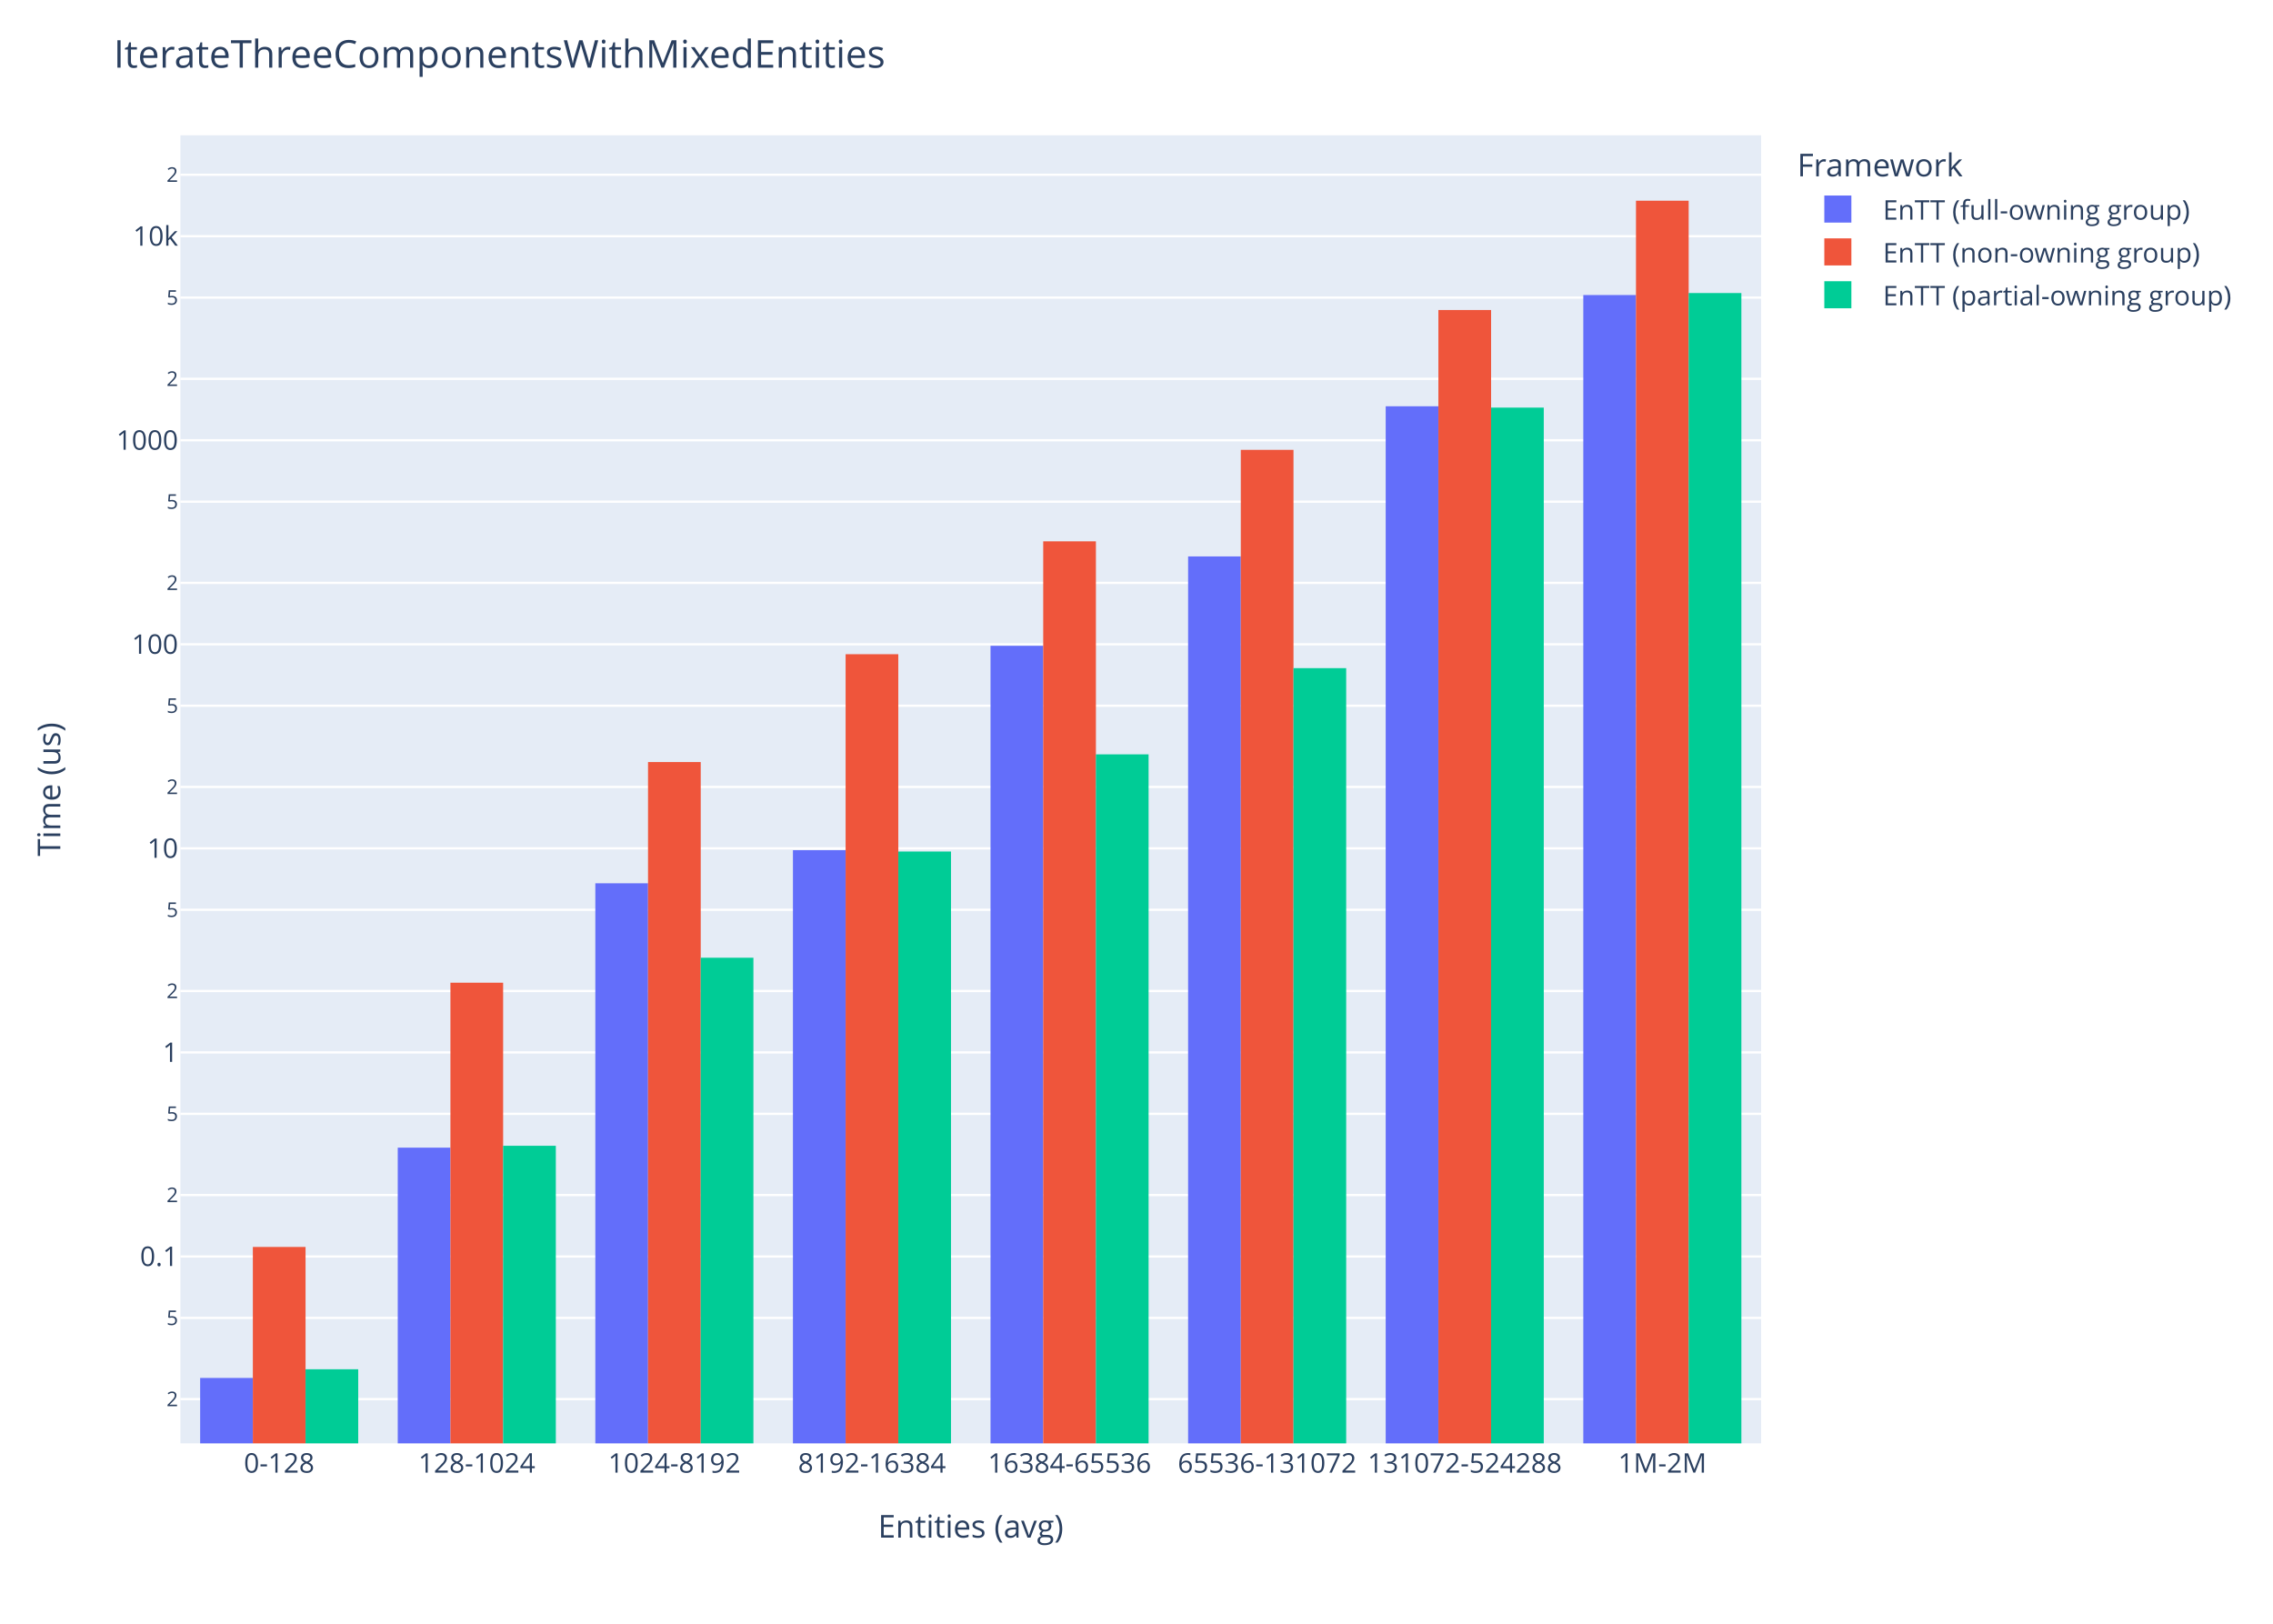
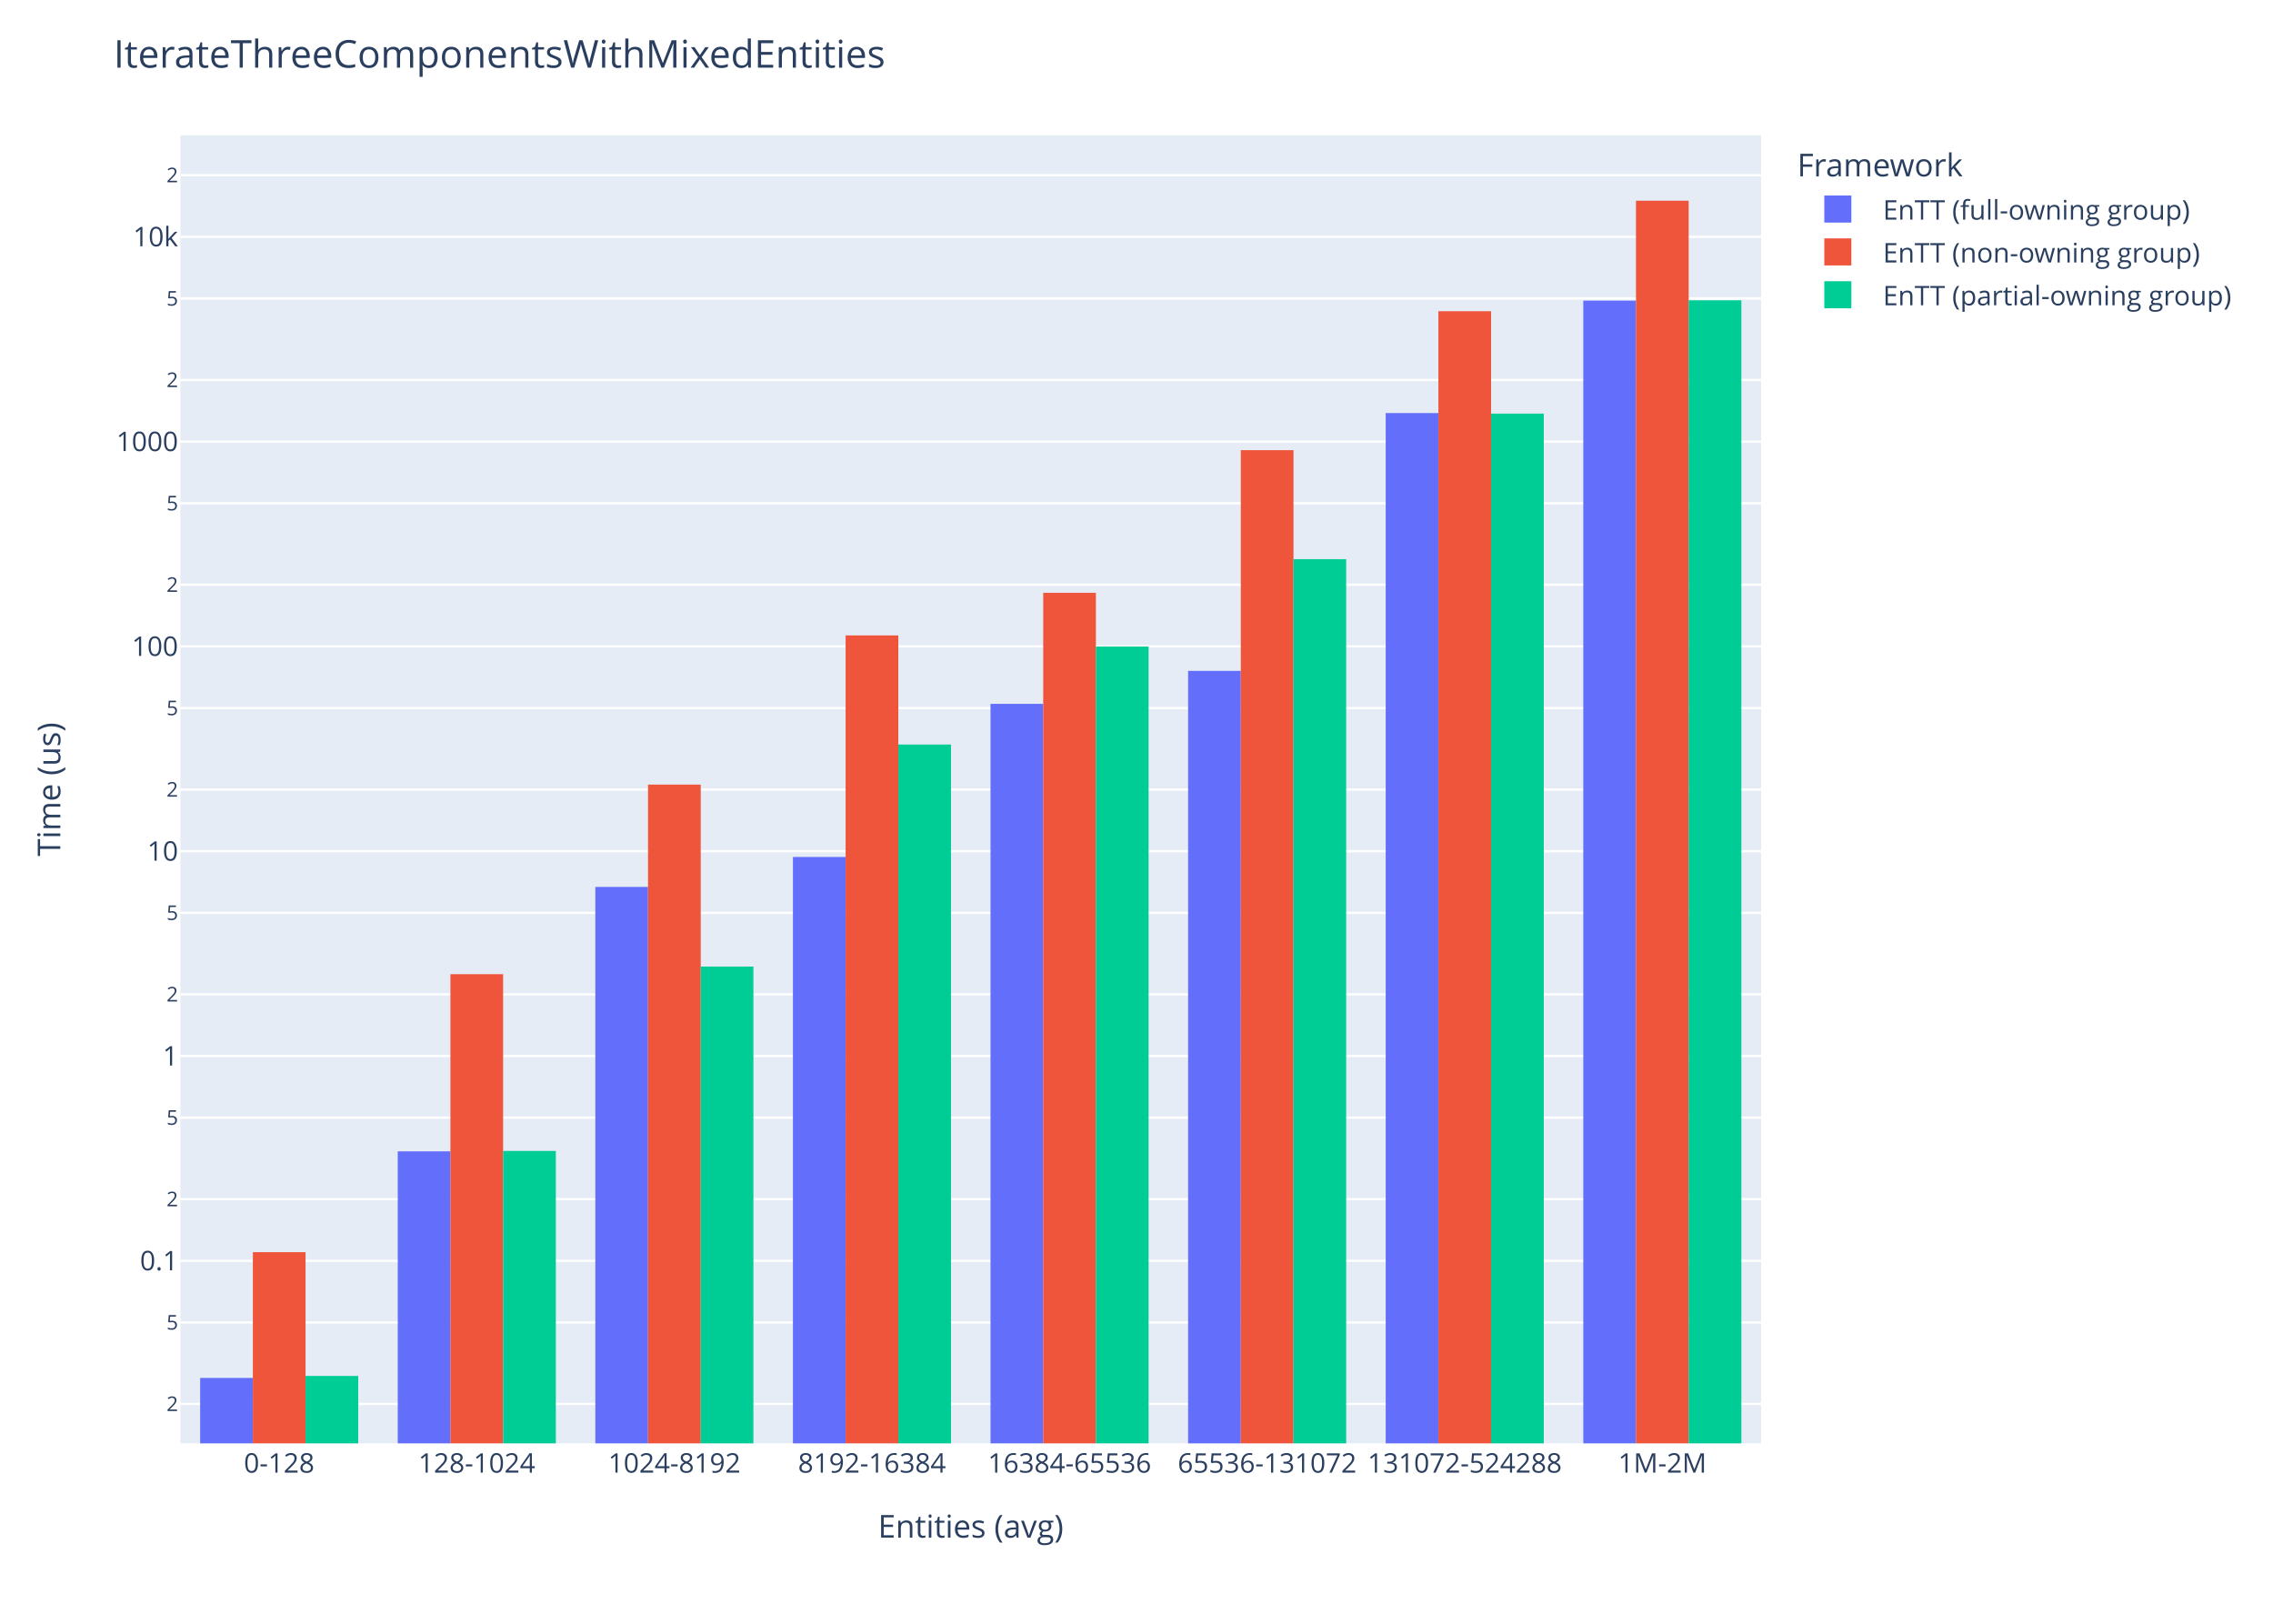
<svg xmlns="http://www.w3.org/2000/svg" class="main-svg" width="1008" height="720" style="" viewBox="0 0 1008 720">
  <rect x="0" y="0" width="1008" height="720" style="fill: rgb(255, 255, 255); fill-opacity: 1;" />
-   <defs id="defs-31445d">
+   <defs id="defs-e907e0">
    <g class="clips">
-       <clipPath id="clip31445dxyplot" class="plotclip">
+       <clipPath id="clipe907e0xyplot" class="plotclip">
        <rect width="701" height="580" />
      </clipPath>
-       <clipPath class="axesclip" id="clip31445dx">
+       <clipPath class="axesclip" id="clipe907e0x">
        <rect x="80" y="0" width="701" height="720" />
      </clipPath>
-       <clipPath class="axesclip" id="clip31445dy">
+       <clipPath class="axesclip" id="clipe907e0y">
        <rect x="0" y="60" width="1008" height="580" />
      </clipPath>
-       <clipPath class="axesclip" id="clip31445dxy">
+       <clipPath class="axesclip" id="clipe907e0xy">
        <rect x="80" y="60" width="701" height="580" />
      </clipPath>
    </g>
    <g class="gradients" />
    <g class="patterns" />
  </defs>
  <g class="bglayer">
    <rect class="bg" x="80" y="60" width="701" height="580" style="fill: rgb(229, 236, 246); fill-opacity: 1; stroke-width: 0;" />
  </g>
  <g class="layer-below">
    <g class="imagelayer" />
    <g class="shapelayer" />
  </g>
  <g class="cartesianlayer">
    <g class="subplot xy">
      <g class="layer-subplot">
        <g class="shapelayer" />
        <g class="imagelayer" />
      </g>
      <g class="minor-gridlayer">
        <g class="x" />
        <g class="y" />
      </g>
      <g class="gridlayer">
        <g class="x" />
        <g class="y">
-           <path class="ygrid crisp" transform="translate(0,620.39)" d="M80,0h701" style="stroke: rgb(255, 255, 255); stroke-opacity: 1; stroke-width: 1px;" />
-           <path class="ygrid crisp" transform="translate(0,584.39)" d="M80,0h701" style="stroke: rgb(255, 255, 255); stroke-opacity: 1; stroke-width: 1px;" />
-           <path class="ygrid crisp" transform="translate(0,557.15)" d="M80,0h701" style="stroke: rgb(255, 255, 255); stroke-opacity: 1; stroke-width: 1px;" />
-           <path class="ygrid crisp" transform="translate(0,529.91)" d="M80,0h701" style="stroke: rgb(255, 255, 255); stroke-opacity: 1; stroke-width: 1px;" />
-           <path class="ygrid crisp" transform="translate(0,493.9)" d="M80,0h701" style="stroke: rgb(255, 255, 255); stroke-opacity: 1; stroke-width: 1px;" />
-           <path class="ygrid crisp" transform="translate(0,466.66)" d="M80,0h701" style="stroke: rgb(255, 255, 255); stroke-opacity: 1; stroke-width: 1px;" />
-           <path class="ygrid crisp" transform="translate(0,439.43)" d="M80,0h701" style="stroke: rgb(255, 255, 255); stroke-opacity: 1; stroke-width: 1px;" />
-           <path class="ygrid crisp" transform="translate(0,403.42)" d="M80,0h701" style="stroke: rgb(255, 255, 255); stroke-opacity: 1; stroke-width: 1px;" />
-           <path class="ygrid crisp" transform="translate(0,376.18)" d="M80,0h701" style="stroke: rgb(255, 255, 255); stroke-opacity: 1; stroke-width: 1px;" />
-           <path class="ygrid crisp" transform="translate(0,348.94)" d="M80,0h701" style="stroke: rgb(255, 255, 255); stroke-opacity: 1; stroke-width: 1px;" />
-           <path class="ygrid crisp" transform="translate(0,312.94)" d="M80,0h701" style="stroke: rgb(255, 255, 255); stroke-opacity: 1; stroke-width: 1px;" />
-           <path class="ygrid crisp" transform="translate(0,285.7)" d="M80,0h701" style="stroke: rgb(255, 255, 255); stroke-opacity: 1; stroke-width: 1px;" />
-           <path class="ygrid crisp" transform="translate(0,258.46)" d="M80,0h701" style="stroke: rgb(255, 255, 255); stroke-opacity: 1; stroke-width: 1px;" />
-           <path class="ygrid crisp" transform="translate(0,222.45)" d="M80,0h701" style="stroke: rgb(255, 255, 255); stroke-opacity: 1; stroke-width: 1px;" />
-           <path class="ygrid crisp" transform="translate(0,195.22)" d="M80,0h701" style="stroke: rgb(255, 255, 255); stroke-opacity: 1; stroke-width: 1px;" />
-           <path class="ygrid crisp" transform="translate(0,167.98)" d="M80,0h701" style="stroke: rgb(255, 255, 255); stroke-opacity: 1; stroke-width: 1px;" />
-           <path class="ygrid crisp" transform="translate(0,131.97)" d="M80,0h701" style="stroke: rgb(255, 255, 255); stroke-opacity: 1; stroke-width: 1px;" />
-           <path class="ygrid crisp" transform="translate(0,104.73)" d="M80,0h701" style="stroke: rgb(255, 255, 255); stroke-opacity: 1; stroke-width: 1px;" />
-           <path class="ygrid crisp" transform="translate(0,77.49)" d="M80,0h701" style="stroke: rgb(255, 255, 255); stroke-opacity: 1; stroke-width: 1px;" />
+           <path class="ygrid crisp" transform="translate(0,622.54)" d="M80,0h701" style="stroke: rgb(255, 255, 255); stroke-opacity: 1; stroke-width: 1px;" />
+           <path class="ygrid crisp" transform="translate(0,586.41)" d="M80,0h701" style="stroke: rgb(255, 255, 255); stroke-opacity: 1; stroke-width: 1px;" />
+           <path class="ygrid crisp" transform="translate(0,559.07)" d="M80,0h701" style="stroke: rgb(255, 255, 255); stroke-opacity: 1; stroke-width: 1px;" />
+           <path class="ygrid crisp" transform="translate(0,531.73)" d="M80,0h701" style="stroke: rgb(255, 255, 255); stroke-opacity: 1; stroke-width: 1px;" />
+           <path class="ygrid crisp" transform="translate(0,495.59)" d="M80,0h701" style="stroke: rgb(255, 255, 255); stroke-opacity: 1; stroke-width: 1px;" />
+           <path class="ygrid crisp" transform="translate(0,468.26)" d="M80,0h701" style="stroke: rgb(255, 255, 255); stroke-opacity: 1; stroke-width: 1px;" />
+           <path class="ygrid crisp" transform="translate(0,440.92)" d="M80,0h701" style="stroke: rgb(255, 255, 255); stroke-opacity: 1; stroke-width: 1px;" />
+           <path class="ygrid crisp" transform="translate(0,404.78)" d="M80,0h701" style="stroke: rgb(255, 255, 255); stroke-opacity: 1; stroke-width: 1px;" />
+           <path class="ygrid crisp" transform="translate(0,377.44)" d="M80,0h701" style="stroke: rgb(255, 255, 255); stroke-opacity: 1; stroke-width: 1px;" />
+           <path class="ygrid crisp" transform="translate(0,350.11)" d="M80,0h701" style="stroke: rgb(255, 255, 255); stroke-opacity: 1; stroke-width: 1px;" />
+           <path class="ygrid crisp" transform="translate(0,313.97)" d="M80,0h701" style="stroke: rgb(255, 255, 255); stroke-opacity: 1; stroke-width: 1px;" />
+           <path class="ygrid crisp" transform="translate(0,286.63)" d="M80,0h701" style="stroke: rgb(255, 255, 255); stroke-opacity: 1; stroke-width: 1px;" />
+           <path class="ygrid crisp" transform="translate(0,259.3)" d="M80,0h701" style="stroke: rgb(255, 255, 255); stroke-opacity: 1; stroke-width: 1px;" />
+           <path class="ygrid crisp" transform="translate(0,223.16)" d="M80,0h701" style="stroke: rgb(255, 255, 255); stroke-opacity: 1; stroke-width: 1px;" />
+           <path class="ygrid crisp" transform="translate(0,195.82)" d="M80,0h701" style="stroke: rgb(255, 255, 255); stroke-opacity: 1; stroke-width: 1px;" />
+           <path class="ygrid crisp" transform="translate(0,168.48)" d="M80,0h701" style="stroke: rgb(255, 255, 255); stroke-opacity: 1; stroke-width: 1px;" />
+           <path class="ygrid crisp" transform="translate(0,132.35)" d="M80,0h701" style="stroke: rgb(255, 255, 255); stroke-opacity: 1; stroke-width: 1px;" />
+           <path class="ygrid crisp" transform="translate(0,105.01)" d="M80,0h701" style="stroke: rgb(255, 255, 255); stroke-opacity: 1; stroke-width: 1px;" />
+           <path class="ygrid crisp" transform="translate(0,77.67)" d="M80,0h701" style="stroke: rgb(255, 255, 255); stroke-opacity: 1; stroke-width: 1px;" />
        </g>
      </g>
      <g class="zerolinelayer" />
      <path class="xlines-below" />
      <path class="ylines-below" />
      <g class="overlines-below" />
      <g class="xaxislayer-below" />
      <g class="yaxislayer-below" />
      <g class="overaxes-below" />
-       <g class="plot" transform="translate(80,60)" clip-path="url(#clip31445dxyplot)">
+       <g class="plot" transform="translate(80,60)" clip-path="url(#clipe907e0xyplot)">
        <g class="barlayer mlayer">
          <g class="trace bars" style="opacity: 1;">
            <g class="points">
              <g class="point">
                <path d="M8.76,6090V551H32.13V6090Z" style="vector-effect: non-scaling-stroke; opacity: 1; stroke-width: 0px; fill: rgb(99, 110, 250); fill-opacity: 1;" />
              </g>
              <g class="point">
-                 <path d="M96.39,6090V448.9H119.75V6090Z" style="vector-effect: non-scaling-stroke; opacity: 1; stroke-width: 0px; fill: rgb(99, 110, 250); fill-opacity: 1;" />
-               </g>
-               <g class="point">
-                 <path d="M184.01,6090V331.67H207.38V6090Z" style="vector-effect: non-scaling-stroke; opacity: 1; stroke-width: 0px; fill: rgb(99, 110, 250); fill-opacity: 1;" />
-               </g>
-               <g class="point">
-                 <path d="M271.64,6090V316.99H295V6090Z" style="vector-effect: non-scaling-stroke; opacity: 1; stroke-width: 0px; fill: rgb(99, 110, 250); fill-opacity: 1;" />
-               </g>
-               <g class="point">
-                 <path d="M359.26,6090V226.35H382.63V6090Z" style="vector-effect: non-scaling-stroke; opacity: 1; stroke-width: 0px; fill: rgb(99, 110, 250); fill-opacity: 1;" />
-               </g>
-               <g class="point">
-                 <path d="M446.89,6090V186.73H470.25V6090Z" style="vector-effect: non-scaling-stroke; opacity: 1; stroke-width: 0px; fill: rgb(99, 110, 250); fill-opacity: 1;" />
-               </g>
-               <g class="point">
-                 <path d="M534.51,6090V120.14H557.88V6090Z" style="vector-effect: non-scaling-stroke; opacity: 1; stroke-width: 0px; fill: rgb(99, 110, 250); fill-opacity: 1;" />
-               </g>
-               <g class="point">
-                 <path d="M622.14,6090V70.82H645.5V6090Z" style="vector-effect: non-scaling-stroke; opacity: 1; stroke-width: 0px; fill: rgb(99, 110, 250); fill-opacity: 1;" />
+                 <path d="M96.39,6090V450.53H119.75V6090Z" style="vector-effect: non-scaling-stroke; opacity: 1; stroke-width: 0px; fill: rgb(99, 110, 250); fill-opacity: 1;" />
+               </g>
+               <g class="point">
+                 <path d="M184.01,6090V333.28H207.38V6090Z" style="vector-effect: non-scaling-stroke; opacity: 1; stroke-width: 0px; fill: rgb(99, 110, 250); fill-opacity: 1;" />
+               </g>
+               <g class="point">
+                 <path d="M271.64,6090V320.01H295V6090Z" style="vector-effect: non-scaling-stroke; opacity: 1; stroke-width: 0px; fill: rgb(99, 110, 250); fill-opacity: 1;" />
+               </g>
+               <g class="point">
+                 <path d="M359.26,6090V252.11H382.63V6090Z" style="vector-effect: non-scaling-stroke; opacity: 1; stroke-width: 0px; fill: rgb(99, 110, 250); fill-opacity: 1;" />
+               </g>
+               <g class="point">
+                 <path d="M446.89,6090V237.47H470.25V6090Z" style="vector-effect: non-scaling-stroke; opacity: 1; stroke-width: 0px; fill: rgb(99, 110, 250); fill-opacity: 1;" />
+               </g>
+               <g class="point">
+                 <path d="M534.51,6090V123.16H557.88V6090Z" style="vector-effect: non-scaling-stroke; opacity: 1; stroke-width: 0px; fill: rgb(99, 110, 250); fill-opacity: 1;" />
+               </g>
+               <g class="point">
+                 <path d="M622.14,6090V73.3H645.5V6090Z" style="vector-effect: non-scaling-stroke; opacity: 1; stroke-width: 0px; fill: rgb(99, 110, 250); fill-opacity: 1;" />
              </g>
            </g>
          </g>
          <g class="trace bars" style="opacity: 1;">
            <g class="points">
              <g class="point">
-                 <path d="M32.13,6090V492.91H55.5V6090Z" style="vector-effect: non-scaling-stroke; opacity: 1; stroke-width: 0px; fill: rgb(239, 85, 59); fill-opacity: 1;" />
-               </g>
-               <g class="point">
-                 <path d="M119.75,6090V375.76H143.12V6090Z" style="vector-effect: non-scaling-stroke; opacity: 1; stroke-width: 0px; fill: rgb(239, 85, 59); fill-opacity: 1;" />
-               </g>
-               <g class="point">
-                 <path d="M207.38,6090V277.9H230.75V6090Z" style="vector-effect: non-scaling-stroke; opacity: 1; stroke-width: 0px; fill: rgb(239, 85, 59); fill-opacity: 1;" />
-               </g>
-               <g class="point">
-                 <path d="M295,6090V230.09H318.37V6090Z" style="vector-effect: non-scaling-stroke; opacity: 1; stroke-width: 0px; fill: rgb(239, 85, 59); fill-opacity: 1;" />
-               </g>
-               <g class="point">
-                 <path d="M382.63,6090V180.03H406V6090Z" style="vector-effect: non-scaling-stroke; opacity: 1; stroke-width: 0px; fill: rgb(239, 85, 59); fill-opacity: 1;" />
-               </g>
-               <g class="point">
-                 <path d="M470.25,6090V139.49H493.62V6090Z" style="vector-effect: non-scaling-stroke; opacity: 1; stroke-width: 0px; fill: rgb(239, 85, 59); fill-opacity: 1;" />
-               </g>
-               <g class="point">
-                 <path d="M557.88,6090V77.47H581.25V6090Z" style="vector-effect: non-scaling-stroke; opacity: 1; stroke-width: 0px; fill: rgb(239, 85, 59); fill-opacity: 1;" />
+                 <path d="M32.13,6090V495.24H55.5V6090Z" style="vector-effect: non-scaling-stroke; opacity: 1; stroke-width: 0px; fill: rgb(239, 85, 59); fill-opacity: 1;" />
+               </g>
+               <g class="point">
+                 <path d="M119.75,6090V371.96H143.12V6090Z" style="vector-effect: non-scaling-stroke; opacity: 1; stroke-width: 0px; fill: rgb(239, 85, 59); fill-opacity: 1;" />
+               </g>
+               <g class="point">
+                 <path d="M207.38,6090V287.9H230.75V6090Z" style="vector-effect: non-scaling-stroke; opacity: 1; stroke-width: 0px; fill: rgb(239, 85, 59); fill-opacity: 1;" />
+               </g>
+               <g class="point">
+                 <path d="M295,6090V221.76H318.37V6090Z" style="vector-effect: non-scaling-stroke; opacity: 1; stroke-width: 0px; fill: rgb(239, 85, 59); fill-opacity: 1;" />
+               </g>
+               <g class="point">
+                 <path d="M382.63,6090V202.87H406V6090Z" style="vector-effect: non-scaling-stroke; opacity: 1; stroke-width: 0px; fill: rgb(239, 85, 59); fill-opacity: 1;" />
+               </g>
+               <g class="point">
+                 <path d="M470.25,6090V139.62H493.62V6090Z" style="vector-effect: non-scaling-stroke; opacity: 1; stroke-width: 0px; fill: rgb(239, 85, 59); fill-opacity: 1;" />
+               </g>
+               <g class="point">
+                 <path d="M557.88,6090V78H581.25V6090Z" style="vector-effect: non-scaling-stroke; opacity: 1; stroke-width: 0px; fill: rgb(239, 85, 59); fill-opacity: 1;" />
              </g>
              <g class="point">
                <path d="M645.5,6090V29H668.87V6090Z" style="vector-effect: non-scaling-stroke; opacity: 1; stroke-width: 0px; fill: rgb(239, 85, 59); fill-opacity: 1;" />
              </g>
            </g>
          </g>
          <g class="trace bars" style="opacity: 1;">
            <g class="points">
              <g class="point">
-                 <path d="M55.5,6090V547.17H78.86V6090Z" style="vector-effect: non-scaling-stroke; opacity: 1; stroke-width: 0px; fill: rgb(0, 204, 150); fill-opacity: 1;" />
-               </g>
-               <g class="point">
-                 <path d="M143.12,6090V448.07H166.49V6090Z" style="vector-effect: non-scaling-stroke; opacity: 1; stroke-width: 0px; fill: rgb(0, 204, 150); fill-opacity: 1;" />
-               </g>
-               <g class="point">
-                 <path d="M230.75,6090V364.68H254.11V6090Z" style="vector-effect: non-scaling-stroke; opacity: 1; stroke-width: 0px; fill: rgb(0, 204, 150); fill-opacity: 1;" />
-               </g>
-               <g class="point">
-                 <path d="M318.37,6090V317.57H341.74V6090Z" style="vector-effect: non-scaling-stroke; opacity: 1; stroke-width: 0px; fill: rgb(0, 204, 150); fill-opacity: 1;" />
-               </g>
-               <g class="point">
-                 <path d="M406,6090V274.5H429.36V6090Z" style="vector-effect: non-scaling-stroke; opacity: 1; stroke-width: 0px; fill: rgb(0, 204, 150); fill-opacity: 1;" />
-               </g>
-               <g class="point">
-                 <path d="M493.62,6090V236.26H516.99V6090Z" style="vector-effect: non-scaling-stroke; opacity: 1; stroke-width: 0px; fill: rgb(0, 204, 150); fill-opacity: 1;" />
-               </g>
-               <g class="point">
-                 <path d="M581.25,6090V120.73H604.61V6090Z" style="vector-effect: non-scaling-stroke; opacity: 1; stroke-width: 0px; fill: rgb(0, 204, 150); fill-opacity: 1;" />
-               </g>
-               <g class="point">
-                 <path d="M668.87,6090V69.95H692.24V6090Z" style="vector-effect: non-scaling-stroke; opacity: 1; stroke-width: 0px; fill: rgb(0, 204, 150); fill-opacity: 1;" />
+                 <path d="M55.5,6090V550.13H78.86V6090Z" style="vector-effect: non-scaling-stroke; opacity: 1; stroke-width: 0px; fill: rgb(0, 204, 150); fill-opacity: 1;" />
+               </g>
+               <g class="point">
+                 <path d="M143.12,6090V450.34H166.49V6090Z" style="vector-effect: non-scaling-stroke; opacity: 1; stroke-width: 0px; fill: rgb(0, 204, 150); fill-opacity: 1;" />
+               </g>
+               <g class="point">
+                 <path d="M230.75,6090V368.59H254.11V6090Z" style="vector-effect: non-scaling-stroke; opacity: 1; stroke-width: 0px; fill: rgb(0, 204, 150); fill-opacity: 1;" />
+               </g>
+               <g class="point">
+                 <path d="M318.37,6090V270.14H341.74V6090Z" style="vector-effect: non-scaling-stroke; opacity: 1; stroke-width: 0px; fill: rgb(0, 204, 150); fill-opacity: 1;" />
+               </g>
+               <g class="point">
+                 <path d="M406,6090V226.69H429.36V6090Z" style="vector-effect: non-scaling-stroke; opacity: 1; stroke-width: 0px; fill: rgb(0, 204, 150); fill-opacity: 1;" />
+               </g>
+               <g class="point">
+                 <path d="M493.62,6090V187.93H516.99V6090Z" style="vector-effect: non-scaling-stroke; opacity: 1; stroke-width: 0px; fill: rgb(0, 204, 150); fill-opacity: 1;" />
+               </g>
+               <g class="point">
+                 <path d="M581.25,6090V123.39H604.61V6090Z" style="vector-effect: non-scaling-stroke; opacity: 1; stroke-width: 0px; fill: rgb(0, 204, 150); fill-opacity: 1;" />
+               </g>
+               <g class="point">
+                 <path d="M668.87,6090V73.15H692.24V6090Z" style="vector-effect: non-scaling-stroke; opacity: 1; stroke-width: 0px; fill: rgb(0, 204, 150); fill-opacity: 1;" />
              </g>
            </g>
          </g>
        </g>
      </g>
      <g class="overplot" />
      <path class="xlines-above crisp" d="M0,0" style="fill: none;" />
      <path class="ylines-above crisp" d="M0,0" style="fill: none;" />
      <g class="overlines-above" />
      <g class="xaxislayer-above">
        <g class="xtick">
          <text text-anchor="middle" x="0" y="653" transform="translate(123.81,0)" style="font-family: 'Open Sans', verdana, arial, sans-serif; font-size: 12px; fill: rgb(42, 63, 95); fill-opacity: 1; white-space: pre; opacity: 1;">0-128</text>
        </g>
        <g class="xtick">
          <text text-anchor="middle" x="0" y="653" transform="translate(211.44,0)" style="font-family: 'Open Sans', verdana, arial, sans-serif; font-size: 12px; fill: rgb(42, 63, 95); fill-opacity: 1; white-space: pre; opacity: 1;">128-1024</text>
        </g>
        <g class="xtick">
          <text text-anchor="middle" x="0" y="653" transform="translate(299.06,0)" style="font-family: 'Open Sans', verdana, arial, sans-serif; font-size: 12px; fill: rgb(42, 63, 95); fill-opacity: 1; white-space: pre; opacity: 1;">1024-8192</text>
        </g>
        <g class="xtick">
          <text text-anchor="middle" x="0" y="653" transform="translate(386.69,0)" style="font-family: 'Open Sans', verdana, arial, sans-serif; font-size: 12px; fill: rgb(42, 63, 95); fill-opacity: 1; white-space: pre; opacity: 1;">8192-16384</text>
        </g>
        <g class="xtick">
          <text text-anchor="middle" x="0" y="653" transform="translate(474.31,0)" style="font-family: 'Open Sans', verdana, arial, sans-serif; font-size: 12px; fill: rgb(42, 63, 95); fill-opacity: 1; white-space: pre; opacity: 1;">16384-65536</text>
        </g>
        <g class="xtick">
          <text text-anchor="middle" x="0" y="653" transform="translate(561.94,0)" style="font-family: 'Open Sans', verdana, arial, sans-serif; font-size: 12px; fill: rgb(42, 63, 95); fill-opacity: 1; white-space: pre; opacity: 1;">65536-131072</text>
        </g>
        <g class="xtick">
          <text text-anchor="middle" x="0" y="653" transform="translate(649.56,0)" style="font-family: 'Open Sans', verdana, arial, sans-serif; font-size: 12px; fill: rgb(42, 63, 95); fill-opacity: 1; white-space: pre; opacity: 1;">131072-524288</text>
        </g>
        <g class="xtick">
          <text text-anchor="middle" x="0" y="653" transform="translate(737.19,0)" style="font-family: 'Open Sans', verdana, arial, sans-serif; font-size: 12px; fill: rgb(42, 63, 95); fill-opacity: 1; white-space: pre; opacity: 1;">1M-2M</text>
        </g>
      </g>
      <g class="yaxislayer-above">
        <g class="ytick">
-           <text text-anchor="end" x="79" y="3.15" transform="translate(0,620.39)" style="font-family: 'Open Sans', verdana, arial, sans-serif; font-size: 9px; fill: rgb(42, 63, 95); fill-opacity: 1; white-space: pre; opacity: 1;">2</text>
-         </g>
-         <g class="ytick">
-           <text text-anchor="end" x="79" y="3.15" style="font-family: 'Open Sans', verdana, arial, sans-serif; font-size: 9px; fill: rgb(42, 63, 95); fill-opacity: 1; white-space: pre; opacity: 1;" transform="translate(0,584.39)">5</text>
-         </g>
-         <g class="ytick">
-           <text text-anchor="end" x="79" y="4.2" style="font-family: 'Open Sans', verdana, arial, sans-serif; font-size: 12px; fill: rgb(42, 63, 95); fill-opacity: 1; white-space: pre; opacity: 1;" transform="translate(0,557.15)">0.1</text>
-         </g>
-         <g class="ytick">
-           <text text-anchor="end" x="79" y="3.15" style="font-family: 'Open Sans', verdana, arial, sans-serif; font-size: 9px; fill: rgb(42, 63, 95); fill-opacity: 1; white-space: pre; opacity: 1;" transform="translate(0,529.91)">2</text>
-         </g>
-         <g class="ytick">
-           <text text-anchor="end" x="79" y="3.15" style="font-family: 'Open Sans', verdana, arial, sans-serif; font-size: 9px; fill: rgb(42, 63, 95); fill-opacity: 1; white-space: pre; opacity: 1;" transform="translate(0,493.9)">5</text>
-         </g>
-         <g class="ytick">
-           <text text-anchor="end" x="79" y="4.2" style="font-family: 'Open Sans', verdana, arial, sans-serif; font-size: 12px; fill: rgb(42, 63, 95); fill-opacity: 1; white-space: pre; opacity: 1;" transform="translate(0,466.66)">1</text>
-         </g>
-         <g class="ytick">
-           <text text-anchor="end" x="79" y="3.15" style="font-family: 'Open Sans', verdana, arial, sans-serif; font-size: 9px; fill: rgb(42, 63, 95); fill-opacity: 1; white-space: pre; opacity: 1;" transform="translate(0,439.43)">2</text>
-         </g>
-         <g class="ytick">
-           <text text-anchor="end" x="79" y="3.15" style="font-family: 'Open Sans', verdana, arial, sans-serif; font-size: 9px; fill: rgb(42, 63, 95); fill-opacity: 1; white-space: pre; opacity: 1;" transform="translate(0,403.42)">5</text>
-         </g>
-         <g class="ytick">
-           <text text-anchor="end" x="79" y="4.2" style="font-family: 'Open Sans', verdana, arial, sans-serif; font-size: 12px; fill: rgb(42, 63, 95); fill-opacity: 1; white-space: pre; opacity: 1;" transform="translate(0,376.18)">10</text>
-         </g>
-         <g class="ytick">
-           <text text-anchor="end" x="79" y="3.15" style="font-family: 'Open Sans', verdana, arial, sans-serif; font-size: 9px; fill: rgb(42, 63, 95); fill-opacity: 1; white-space: pre; opacity: 1;" transform="translate(0,348.94)">2</text>
-         </g>
-         <g class="ytick">
-           <text text-anchor="end" x="79" y="3.15" style="font-family: 'Open Sans', verdana, arial, sans-serif; font-size: 9px; fill: rgb(42, 63, 95); fill-opacity: 1; white-space: pre; opacity: 1;" transform="translate(0,312.94)">5</text>
-         </g>
-         <g class="ytick">
-           <text text-anchor="end" x="79" y="4.2" style="font-family: 'Open Sans', verdana, arial, sans-serif; font-size: 12px; fill: rgb(42, 63, 95); fill-opacity: 1; white-space: pre; opacity: 1;" transform="translate(0,285.7)">100</text>
-         </g>
-         <g class="ytick">
-           <text text-anchor="end" x="79" y="3.15" style="font-family: 'Open Sans', verdana, arial, sans-serif; font-size: 9px; fill: rgb(42, 63, 95); fill-opacity: 1; white-space: pre; opacity: 1;" transform="translate(0,258.46)">2</text>
-         </g>
-         <g class="ytick">
-           <text text-anchor="end" x="79" y="3.15" style="font-family: 'Open Sans', verdana, arial, sans-serif; font-size: 9px; fill: rgb(42, 63, 95); fill-opacity: 1; white-space: pre; opacity: 1;" transform="translate(0,222.45)">5</text>
-         </g>
-         <g class="ytick">
-           <text text-anchor="end" x="79" y="4.2" style="font-family: 'Open Sans', verdana, arial, sans-serif; font-size: 12px; fill: rgb(42, 63, 95); fill-opacity: 1; white-space: pre; opacity: 1;" transform="translate(0,195.22)">1000</text>
-         </g>
-         <g class="ytick">
-           <text text-anchor="end" x="79" y="3.15" style="font-family: 'Open Sans', verdana, arial, sans-serif; font-size: 9px; fill: rgb(42, 63, 95); fill-opacity: 1; white-space: pre; opacity: 1;" transform="translate(0,167.98)">2</text>
-         </g>
-         <g class="ytick">
-           <text text-anchor="end" x="79" y="3.15" style="font-family: 'Open Sans', verdana, arial, sans-serif; font-size: 9px; fill: rgb(42, 63, 95); fill-opacity: 1; white-space: pre; opacity: 1;" transform="translate(0,131.97)">5</text>
-         </g>
-         <g class="ytick">
-           <text text-anchor="end" x="79" y="4.2" style="font-family: 'Open Sans', verdana, arial, sans-serif; font-size: 12px; fill: rgb(42, 63, 95); fill-opacity: 1; white-space: pre; opacity: 1;" transform="translate(0,104.73)">10k</text>
-         </g>
-         <g class="ytick">
-           <text text-anchor="end" x="79" y="3.15" style="font-family: 'Open Sans', verdana, arial, sans-serif; font-size: 9px; fill: rgb(42, 63, 95); fill-opacity: 1; white-space: pre; opacity: 1;" transform="translate(0,77.49)">2</text>
+           <text text-anchor="end" x="79" y="3.15" transform="translate(0,622.54)" style="font-family: 'Open Sans', verdana, arial, sans-serif; font-size: 9px; fill: rgb(42, 63, 95); fill-opacity: 1; white-space: pre; opacity: 1;">2</text>
+         </g>
+         <g class="ytick">
+           <text text-anchor="end" x="79" y="3.15" style="font-family: 'Open Sans', verdana, arial, sans-serif; font-size: 9px; fill: rgb(42, 63, 95); fill-opacity: 1; white-space: pre; opacity: 1;" transform="translate(0,586.41)">5</text>
+         </g>
+         <g class="ytick">
+           <text text-anchor="end" x="79" y="4.2" style="font-family: 'Open Sans', verdana, arial, sans-serif; font-size: 12px; fill: rgb(42, 63, 95); fill-opacity: 1; white-space: pre; opacity: 1;" transform="translate(0,559.07)">0.1</text>
+         </g>
+         <g class="ytick">
+           <text text-anchor="end" x="79" y="3.15" style="font-family: 'Open Sans', verdana, arial, sans-serif; font-size: 9px; fill: rgb(42, 63, 95); fill-opacity: 1; white-space: pre; opacity: 1;" transform="translate(0,531.73)">2</text>
+         </g>
+         <g class="ytick">
+           <text text-anchor="end" x="79" y="3.15" style="font-family: 'Open Sans', verdana, arial, sans-serif; font-size: 9px; fill: rgb(42, 63, 95); fill-opacity: 1; white-space: pre; opacity: 1;" transform="translate(0,495.59)">5</text>
+         </g>
+         <g class="ytick">
+           <text text-anchor="end" x="79" y="4.2" style="font-family: 'Open Sans', verdana, arial, sans-serif; font-size: 12px; fill: rgb(42, 63, 95); fill-opacity: 1; white-space: pre; opacity: 1;" transform="translate(0,468.26)">1</text>
+         </g>
+         <g class="ytick">
+           <text text-anchor="end" x="79" y="3.15" style="font-family: 'Open Sans', verdana, arial, sans-serif; font-size: 9px; fill: rgb(42, 63, 95); fill-opacity: 1; white-space: pre; opacity: 1;" transform="translate(0,440.92)">2</text>
+         </g>
+         <g class="ytick">
+           <text text-anchor="end" x="79" y="3.15" style="font-family: 'Open Sans', verdana, arial, sans-serif; font-size: 9px; fill: rgb(42, 63, 95); fill-opacity: 1; white-space: pre; opacity: 1;" transform="translate(0,404.78)">5</text>
+         </g>
+         <g class="ytick">
+           <text text-anchor="end" x="79" y="4.2" style="font-family: 'Open Sans', verdana, arial, sans-serif; font-size: 12px; fill: rgb(42, 63, 95); fill-opacity: 1; white-space: pre; opacity: 1;" transform="translate(0,377.44)">10</text>
+         </g>
+         <g class="ytick">
+           <text text-anchor="end" x="79" y="3.15" style="font-family: 'Open Sans', verdana, arial, sans-serif; font-size: 9px; fill: rgb(42, 63, 95); fill-opacity: 1; white-space: pre; opacity: 1;" transform="translate(0,350.11)">2</text>
+         </g>
+         <g class="ytick">
+           <text text-anchor="end" x="79" y="3.15" style="font-family: 'Open Sans', verdana, arial, sans-serif; font-size: 9px; fill: rgb(42, 63, 95); fill-opacity: 1; white-space: pre; opacity: 1;" transform="translate(0,313.97)">5</text>
+         </g>
+         <g class="ytick">
+           <text text-anchor="end" x="79" y="4.2" style="font-family: 'Open Sans', verdana, arial, sans-serif; font-size: 12px; fill: rgb(42, 63, 95); fill-opacity: 1; white-space: pre; opacity: 1;" transform="translate(0,286.63)">100</text>
+         </g>
+         <g class="ytick">
+           <text text-anchor="end" x="79" y="3.15" style="font-family: 'Open Sans', verdana, arial, sans-serif; font-size: 9px; fill: rgb(42, 63, 95); fill-opacity: 1; white-space: pre; opacity: 1;" transform="translate(0,259.3)">2</text>
+         </g>
+         <g class="ytick">
+           <text text-anchor="end" x="79" y="3.15" style="font-family: 'Open Sans', verdana, arial, sans-serif; font-size: 9px; fill: rgb(42, 63, 95); fill-opacity: 1; white-space: pre; opacity: 1;" transform="translate(0,223.16)">5</text>
+         </g>
+         <g class="ytick">
+           <text text-anchor="end" x="79" y="4.2" style="font-family: 'Open Sans', verdana, arial, sans-serif; font-size: 12px; fill: rgb(42, 63, 95); fill-opacity: 1; white-space: pre; opacity: 1;" transform="translate(0,195.82)">1000</text>
+         </g>
+         <g class="ytick">
+           <text text-anchor="end" x="79" y="3.15" style="font-family: 'Open Sans', verdana, arial, sans-serif; font-size: 9px; fill: rgb(42, 63, 95); fill-opacity: 1; white-space: pre; opacity: 1;" transform="translate(0,168.48)">2</text>
+         </g>
+         <g class="ytick">
+           <text text-anchor="end" x="79" y="3.15" style="font-family: 'Open Sans', verdana, arial, sans-serif; font-size: 9px; fill: rgb(42, 63, 95); fill-opacity: 1; white-space: pre; opacity: 1;" transform="translate(0,132.35)">5</text>
+         </g>
+         <g class="ytick">
+           <text text-anchor="end" x="79" y="4.2" style="font-family: 'Open Sans', verdana, arial, sans-serif; font-size: 12px; fill: rgb(42, 63, 95); fill-opacity: 1; white-space: pre; opacity: 1;" transform="translate(0,105.01)">10k</text>
+         </g>
+         <g class="ytick">
+           <text text-anchor="end" x="79" y="3.15" style="font-family: 'Open Sans', verdana, arial, sans-serif; font-size: 9px; fill: rgb(42, 63, 95); fill-opacity: 1; white-space: pre; opacity: 1;" transform="translate(0,77.67)">2</text>
        </g>
      </g>
      <g class="overaxes-above" />
    </g>
  </g>
  <g class="polarlayer" />
  <g class="smithlayer" />
  <g class="ternarylayer" />
  <g class="geolayer" />
  <g class="funnelarealayer" />
  <g class="pielayer" />
  <g class="iciclelayer" />
  <g class="treemaplayer" />
  <g class="sunburstlayer" />
  <g class="glimages" />
-   <defs id="topdefs-31445d">
+   <defs id="topdefs-e907e0">
    <g class="clips" />
-     <clipPath id="legend31445d">
+     <clipPath id="legende907e0">
      <rect width="201" height="86" x="0" y="0" />
    </clipPath>
  </defs>
  <g class="layer-above">
    <g class="imagelayer" />
    <g class="shapelayer" />
  </g>
  <g class="infolayer">
    <g class="legend" pointer-events="all" transform="translate(795.02,60)">
      <rect class="bg" shape-rendering="crispEdges" width="201" height="86" x="0" y="0" style="stroke: rgb(68, 68, 68); stroke-opacity: 1; fill: rgb(255, 255, 255); fill-opacity: 1; stroke-width: 0px;" />
-       <g class="scrollbox" transform="" clip-path="url(#legend31445d)">
+       <g class="scrollbox" transform="" clip-path="url(#legende907e0)">
        <text class="legendtitletext" text-anchor="start" x="2" y="18.2" style="font-family: 'Open Sans', verdana, arial, sans-serif; font-size: 14px; fill: rgb(42, 63, 95); fill-opacity: 1; white-space: pre;">Framework</text>
        <g class="groups" transform="">
          <g class="traces" transform="translate(0,32.7)" style="opacity: 1;">
            <text class="legendtext" text-anchor="start" x="40" y="4.68" style="font-family: 'Open Sans', verdana, arial, sans-serif; font-size: 12px; fill: rgb(42, 63, 95); fill-opacity: 1; white-space: pre;">EnTT (full-owning group)</text>
            <g class="layers" style="opacity: 1;">
              <g class="legendfill" />
              <g class="legendlines" />
              <g class="legendsymbols">
                <g class="legendpoints">
                  <path class="legendundefined" d="M6,6H-6V-6H6Z" transform="translate(20,0)" style="stroke-width: 0px; fill: rgb(99, 110, 250); fill-opacity: 1;" />
                </g>
              </g>
            </g>
            <rect class="legendtoggle" x="0" y="-9.5" width="195.234" height="19" style="fill: rgb(0, 0, 0); fill-opacity: 0;" />
          </g>
        </g>
        <g class="groups" transform="">
          <g class="traces" transform="translate(0,51.7)" style="opacity: 1;">
            <text class="legendtext" text-anchor="start" x="40" y="4.68" style="font-family: 'Open Sans', verdana, arial, sans-serif; font-size: 12px; fill: rgb(42, 63, 95); fill-opacity: 1; white-space: pre;">EnTT (non-owning group)</text>
            <g class="layers" style="opacity: 1;">
              <g class="legendfill" />
              <g class="legendlines" />
              <g class="legendsymbols">
                <g class="legendpoints">
                  <path class="legendundefined" d="M6,6H-6V-6H6Z" transform="translate(20,0)" style="stroke-width: 0px; fill: rgb(239, 85, 59); fill-opacity: 1;" />
                </g>
              </g>
            </g>
            <rect class="legendtoggle" x="0" y="-9.5" width="195.234" height="19" style="fill: rgb(0, 0, 0); fill-opacity: 0;" />
          </g>
        </g>
        <g class="groups" transform="">
          <g class="traces" transform="translate(0,70.7)" style="opacity: 1;">
            <text class="legendtext" text-anchor="start" x="40" y="4.68" style="font-family: 'Open Sans', verdana, arial, sans-serif; font-size: 12px; fill: rgb(42, 63, 95); fill-opacity: 1; white-space: pre;">EnTT (partial-owning group)</text>
            <g class="layers" style="opacity: 1;">
              <g class="legendfill" />
              <g class="legendlines" />
              <g class="legendsymbols">
                <g class="legendpoints">
                  <path class="legendundefined" d="M6,6H-6V-6H6Z" transform="translate(20,0)" style="stroke-width: 0px; fill: rgb(0, 204, 150); fill-opacity: 1;" />
                </g>
              </g>
            </g>
            <rect class="legendtoggle" x="0" y="-9.5" width="195.234" height="19" style="fill: rgb(0, 0, 0); fill-opacity: 0;" />
          </g>
        </g>
      </g>
      <rect class="scrollbar" rx="20" ry="3" width="0" height="0" x="0" y="0" style="fill: rgb(128, 139, 164); fill-opacity: 1;" />
    </g>
    <g class="g-gtitle">
      <text class="gtitle" x="50.4" y="30" text-anchor="start" dy="0em" style="font-family: 'Open Sans', verdana, arial, sans-serif; font-size: 17px; fill: rgb(42, 63, 95); opacity: 1; font-weight: normal; white-space: pre;">IterateThreeComponentsWithMixedEntities</text>
    </g>
    <g class="g-xtitle">
      <text class="xtitle" x="430.5" y="681.8" text-anchor="middle" style="font-family: 'Open Sans', verdana, arial, sans-serif; font-size: 14px; fill: rgb(42, 63, 95); opacity: 1; font-weight: normal; white-space: pre;">Entities (avg)</text>
    </g>
    <g class="g-ytitle">
      <text class="ytitle" transform="rotate(-90,26.74688,350)" x="26.747" y="350" text-anchor="middle" style="font-family: 'Open Sans', verdana, arial, sans-serif; font-size: 14px; fill: rgb(42, 63, 95); opacity: 1; font-weight: normal; white-space: pre;">Time (us)</text>
    </g>
  </g>
</svg>
